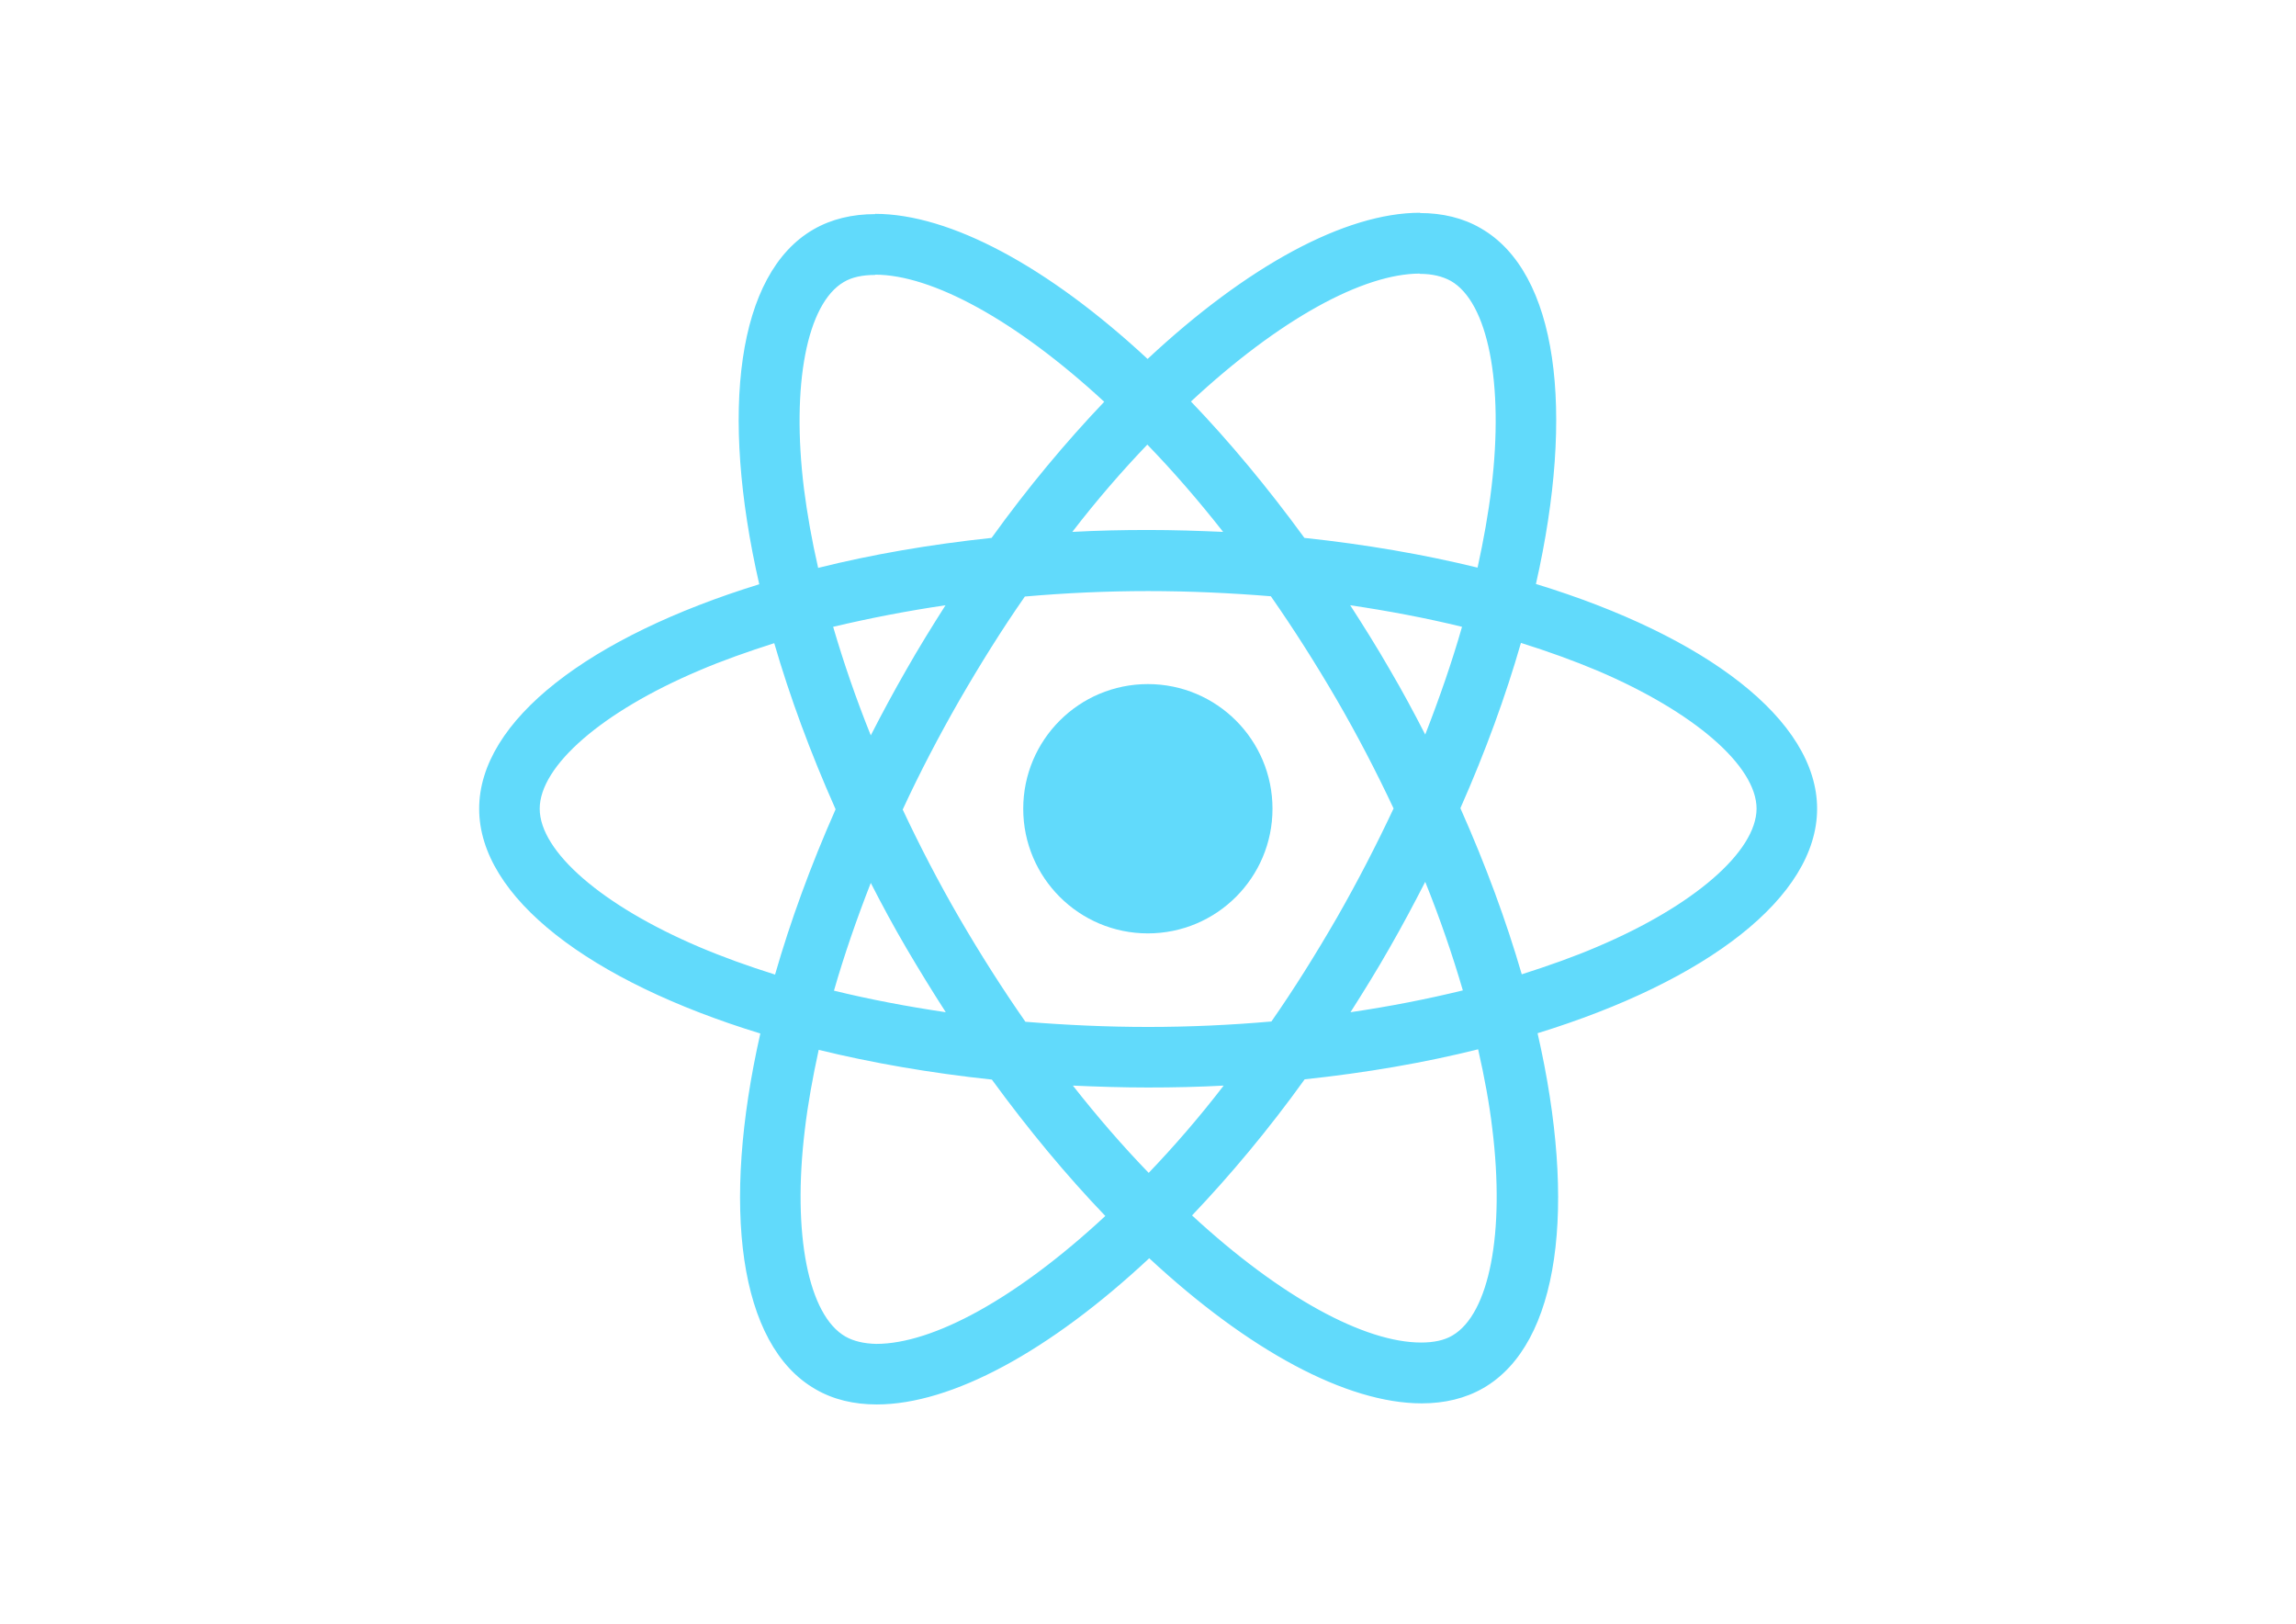
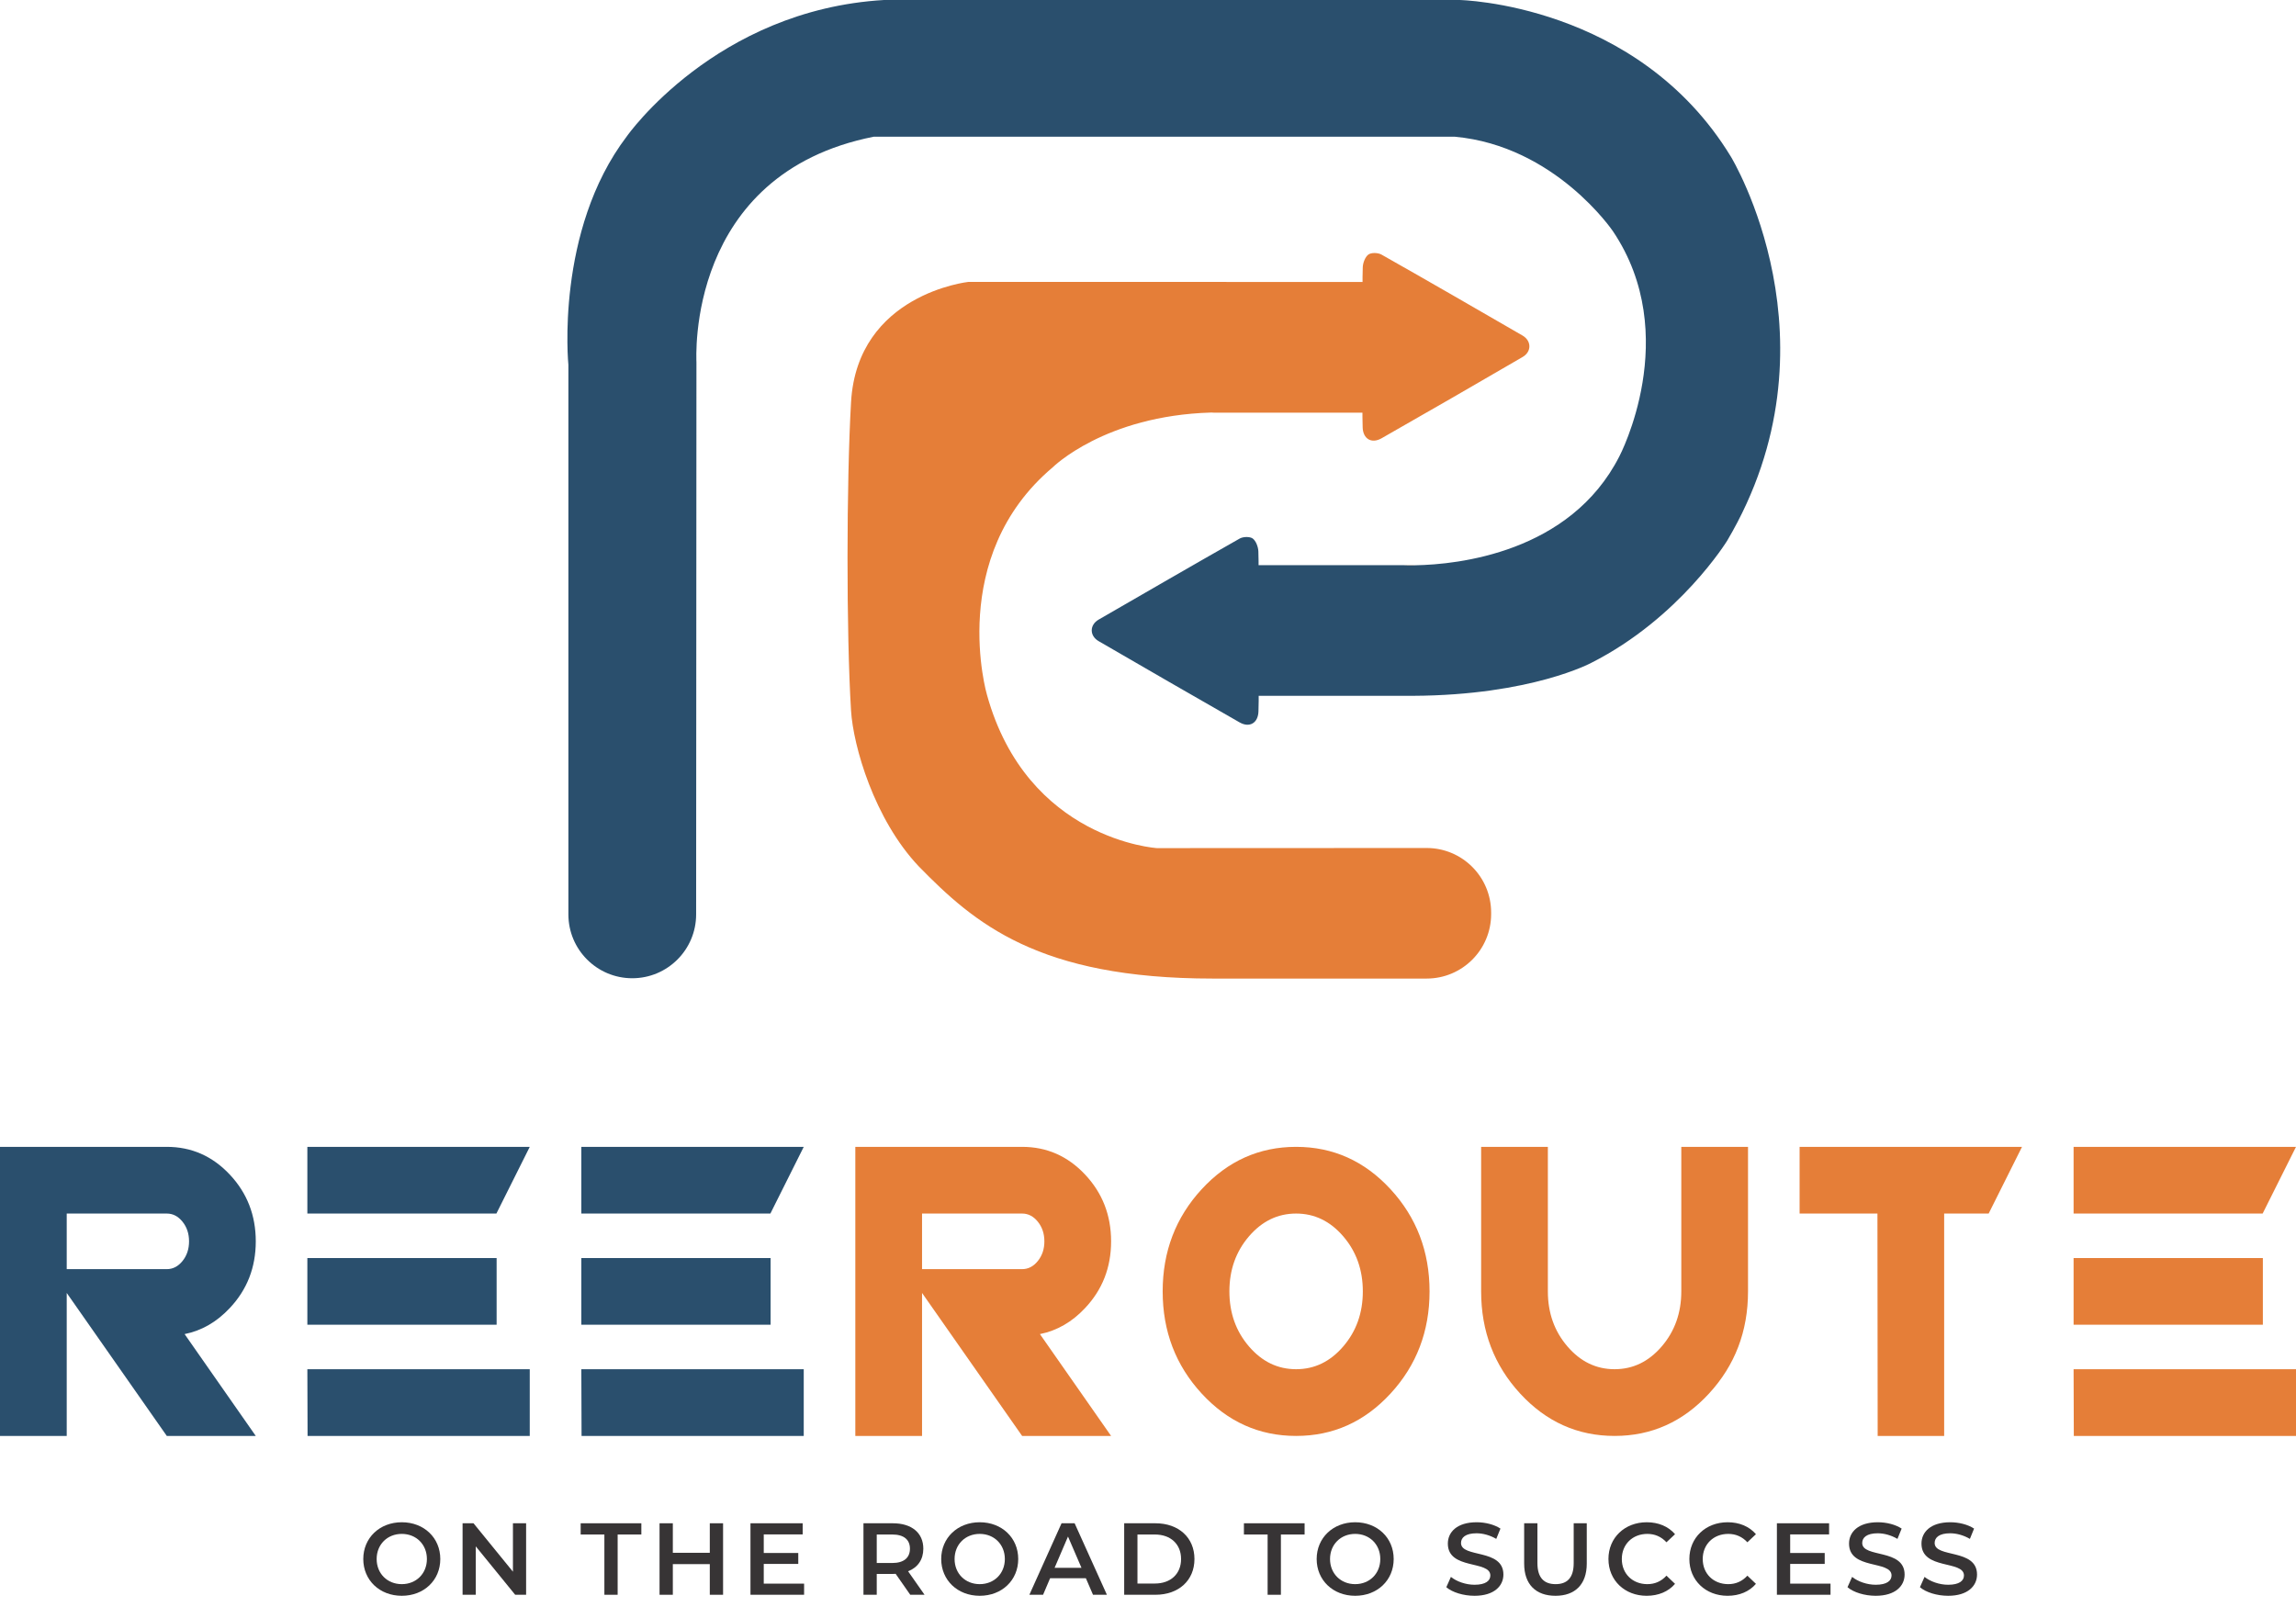
- <svg xmlns="http://www.w3.org/2000/svg" viewBox="0 0 841.9 595.3">
-   <g fill="#61DAFB">
-     <path d="M666.3 296.5c0-32.5-40.7-63.3-103.1-82.4 14.4-63.6 8-114.2-20.2-130.4-6.5-3.8-14.1-5.6-22.4-5.6v22.3c4.6 0 8.3.9 11.4 2.6 13.6 7.8 19.5 37.5 14.9 75.7-1.1 9.4-2.9 19.3-5.1 29.4-19.6-4.8-41-8.5-63.5-10.9-13.5-18.5-27.5-35.3-41.6-50 32.6-30.3 63.2-46.9 84-46.9V78c-27.5 0-63.5 19.6-99.9 53.6-36.4-33.8-72.4-53.2-99.9-53.2v22.3c20.7 0 51.4 16.5 84 46.6-14 14.7-28 31.4-41.3 49.9-22.6 2.4-44 6.1-63.6 11-2.3-10-4-19.7-5.2-29-4.7-38.2 1.1-67.9 14.6-75.8 3-1.8 6.9-2.6 11.5-2.6V78.5c-8.4 0-16 1.8-22.6 5.6-28.1 16.2-34.4 66.7-19.9 130.1-62.2 19.2-102.7 49.9-102.7 82.3 0 32.5 40.7 63.3 103.1 82.4-14.4 63.6-8 114.2 20.2 130.4 6.5 3.8 14.1 5.6 22.5 5.6 27.5 0 63.5-19.6 99.9-53.6 36.4 33.8 72.4 53.2 99.9 53.2 8.4 0 16-1.8 22.6-5.6 28.1-16.2 34.4-66.7 19.9-130.1 62-19.1 102.5-49.9 102.5-82.3zm-130.2-66.7c-3.7 12.9-8.3 26.2-13.5 39.5-4.1-8-8.4-16-13.1-24-4.6-8-9.5-15.8-14.4-23.4 14.2 2.1 27.9 4.7 41 7.9zm-45.8 106.5c-7.8 13.5-15.8 26.3-24.1 38.2-14.9 1.3-30 2-45.2 2-15.1 0-30.2-.7-45-1.9-8.3-11.9-16.4-24.6-24.2-38-7.6-13.1-14.5-26.4-20.8-39.8 6.2-13.4 13.2-26.8 20.7-39.9 7.8-13.5 15.8-26.3 24.1-38.2 14.9-1.3 30-2 45.2-2 15.1 0 30.2.7 45 1.9 8.3 11.9 16.4 24.6 24.2 38 7.6 13.1 14.5 26.4 20.8 39.8-6.3 13.4-13.2 26.8-20.7 39.9zm32.3-13c5.4 13.4 10 26.8 13.8 39.8-13.1 3.2-26.9 5.9-41.2 8 4.9-7.7 9.8-15.6 14.4-23.7 4.6-8 8.9-16.1 13-24.1zM421.2 430c-9.3-9.6-18.6-20.3-27.8-32 9 .4 18.2.7 27.5.7 9.4 0 18.7-.2 27.8-.7-9 11.7-18.3 22.4-27.5 32zm-74.4-58.9c-14.2-2.1-27.9-4.7-41-7.9 3.7-12.9 8.3-26.2 13.5-39.5 4.1 8 8.4 16 13.1 24 4.7 8 9.5 15.8 14.4 23.4zM420.7 163c9.3 9.6 18.6 20.3 27.8 32-9-.4-18.2-.7-27.5-.7-9.4 0-18.7.2-27.8.7 9-11.7 18.3-22.4 27.5-32zm-74 58.9c-4.9 7.7-9.8 15.6-14.4 23.7-4.6 8-8.9 16-13 24-5.4-13.4-10-26.8-13.8-39.8 13.1-3.1 26.9-5.8 41.2-7.9zm-90.5 125.2c-35.4-15.1-58.3-34.9-58.3-50.6 0-15.7 22.9-35.6 58.3-50.6 8.6-3.7 18-7 27.7-10.1 5.7 19.6 13.2 40 22.5 60.9-9.2 20.8-16.6 41.1-22.2 60.6-9.9-3.1-19.3-6.5-28-10.2zM310 490c-13.6-7.8-19.5-37.5-14.9-75.7 1.1-9.4 2.9-19.3 5.1-29.4 19.6 4.8 41 8.5 63.5 10.9 13.5 18.5 27.5 35.3 41.6 50-32.6 30.3-63.2 46.9-84 46.9-4.5-.1-8.3-1-11.3-2.7zm237.2-76.2c4.7 38.2-1.1 67.9-14.6 75.8-3 1.8-6.9 2.6-11.5 2.6-20.7 0-51.4-16.5-84-46.6 14-14.7 28-31.4 41.3-49.9 22.6-2.4 44-6.1 63.6-11 2.3 10.1 4.1 19.8 5.2 29.1zm38.5-66.7c-8.6 3.7-18 7-27.7 10.1-5.7-19.6-13.2-40-22.5-60.9 9.2-20.8 16.6-41.1 22.2-60.6 9.9 3.1 19.3 6.5 28.1 10.2 35.4 15.1 58.3 34.9 58.3 50.6-.1 15.7-23 35.6-58.4 50.6zM320.8 78.4z" />
-     <circle cx="420.9" cy="296.5" r="45.7" />
-     <path d="M520.5 78.1z" />
-   </g>
+ <svg xmlns="http://www.w3.org/2000/svg" width="180" height="126" viewBox="0 0 180 126" fill="none">
+   <path d="M13.077 99.51C13.553 99.51 13.963 99.298 14.307 98.874C14.649 98.45 14.821 97.935 14.821 97.331C14.821 96.726 14.649 96.212 14.307 95.788C13.963 95.363 13.554 95.151 13.077 95.151H5.231V99.51H13.077V99.51ZM5.231 101.376V112.587H0V89.921H13.077C15.007 89.921 16.651 90.644 18.012 92.092C19.372 93.539 20.052 95.285 20.052 97.331C20.052 99.377 19.372 101.121 18.012 102.562C16.988 103.655 15.809 104.335 14.472 104.602L20.052 112.588H13.077L5.231 101.376V101.376Z" fill="#2A4F6D" />
+   <path d="M24.096 107.357H41.531V112.587H24.113L24.096 107.357ZM24.096 98.638H38.934V103.869H24.096V98.638ZM41.531 89.921L38.916 95.151H24.096V89.921H41.531Z" fill="#2A4F6D" />
+   <path d="M45.575 107.357H63.011V112.587H45.593L45.575 107.357ZM45.575 98.638H60.413V103.869H45.575V98.638ZM63.011 89.921L60.396 95.151H45.575V89.921H63.011H63.011Z" fill="#2A4F6D" />
+   <path d="M80.132 99.51C80.608 99.51 81.018 99.298 81.361 98.874C81.704 98.45 81.876 97.935 81.876 97.331C81.876 96.726 81.704 96.212 81.361 95.788C81.018 95.363 80.608 95.151 80.132 95.151H72.286V99.51H80.132V99.51ZM72.286 101.376V112.587H67.055V89.921H80.132C82.062 89.921 83.706 90.644 85.067 92.092C86.427 93.539 87.107 95.285 87.107 97.331C87.107 99.377 86.427 101.121 85.067 102.562C84.043 103.655 82.864 104.335 81.527 104.602L87.107 112.588H80.132L72.286 101.376L72.286 101.376Z" fill="#E57E38" />
+   <path d="M97.915 96.939C96.892 98.13 96.381 99.569 96.381 101.254C96.381 102.939 96.892 104.378 97.915 105.569C98.938 106.761 100.17 107.356 101.612 107.356C103.053 107.356 104.285 106.761 105.308 105.569C106.331 104.378 106.842 102.939 106.842 101.254C106.842 99.569 106.331 98.13 105.308 96.939C104.285 95.747 103.053 95.151 101.612 95.151C100.17 95.151 98.938 95.747 97.915 96.939ZM109.013 93.242C111.053 95.456 112.073 98.127 112.073 101.254C112.073 104.381 111.053 107.051 109.013 109.266C106.973 111.48 104.506 112.587 101.612 112.587C98.718 112.587 96.25 111.48 94.21 109.266C92.17 107.051 91.15 104.381 91.15 101.254C91.15 98.127 92.17 95.456 94.21 93.242C96.25 91.028 98.718 89.921 101.612 89.921C104.506 89.921 106.973 91.028 109.013 93.242Z" fill="#E57E38" />
+   <path d="M116.117 101.254V89.921H121.348V101.254C121.348 102.939 121.859 104.378 122.882 105.569C123.905 106.761 125.137 107.356 126.579 107.356C128.02 107.356 129.252 106.761 130.275 105.569C131.298 104.378 131.809 102.939 131.809 101.254V89.921H137.04V101.254C137.04 104.381 136.02 107.052 133.98 109.266C131.94 111.48 129.473 112.587 126.579 112.587C123.684 112.587 121.217 111.48 119.177 109.266C117.137 107.052 116.117 104.381 116.117 101.254H116.117Z" fill="#E57E38" />
+   <path d="M147.186 95.151H141.084V89.921H158.52L155.905 95.151H152.417V112.587H147.204L147.186 95.151Z" fill="#E57E38" />
+   <path d="M162.564 107.357H180V112.587H162.581L162.564 107.357H162.564ZM162.564 98.638H177.402V103.869H162.564V98.638ZM180 89.921L177.385 95.151H162.564V89.921H180H180Z" fill="#E57E38" />
+   <path d="M33.468 122.238C33.468 121.093 32.627 120.268 31.499 120.268C30.37 120.268 29.529 121.093 29.529 122.238C29.529 123.383 30.37 124.208 31.499 124.208C32.627 124.208 33.468 123.383 33.468 122.238ZM28.48 122.238C28.48 120.581 29.761 119.355 31.499 119.355C33.236 119.355 34.518 120.572 34.518 122.238C34.518 123.904 33.236 125.121 31.499 125.121C29.761 125.121 28.48 123.896 28.48 122.238Z" fill="#373435" />
+   <path d="M41.246 119.435V125.041H40.389L37.298 121.245V125.041H36.265V119.435H37.122L40.213 123.231V119.435H41.246Z" fill="#373435" />
+   <path d="M47.382 120.316H45.523V119.435H50.28V120.316H48.422V125.041H47.382V120.316Z" fill="#373435" />
+   <path d="M56.687 119.435V125.041H55.646V122.638H52.748V125.041H51.707V119.435H52.748V121.75H55.646V119.435H56.687Z" fill="#373435" />
+   <path d="M63.039 124.168V125.04H58.835V119.435H62.927V120.308H59.876V121.765H62.582V122.622H59.876V124.168H63.039Z" fill="#373435" />
+   <path d="M69.951 120.316H68.734V122.55H69.951C70.864 122.55 71.337 122.134 71.337 121.429C71.337 120.724 70.864 120.316 69.951 120.316ZM71.361 125.041L70.216 123.399C70.144 123.407 70.072 123.407 69.999 123.407H68.734V125.041H67.693V119.435H69.999C71.473 119.435 72.386 120.188 72.386 121.429C72.386 122.278 71.953 122.903 71.192 123.199L72.482 125.041H71.361H71.361Z" fill="#373435" />
+   <path d="M78.777 122.238C78.777 121.093 77.936 120.268 76.807 120.268C75.678 120.268 74.837 121.093 74.837 122.238C74.837 123.383 75.678 124.208 76.807 124.208C77.936 124.208 78.777 123.383 78.777 122.238ZM73.788 122.238C73.788 120.581 75.07 119.355 76.807 119.355C78.545 119.355 79.826 120.572 79.826 122.238C79.826 123.904 78.545 125.121 76.807 125.121C75.07 125.121 73.788 123.896 73.788 122.238Z" fill="#373435" />
+   <path d="M84.784 122.926L83.728 120.476L82.678 122.926H84.784H84.784ZM85.129 123.743H82.326L81.774 125.041H80.7L83.223 119.435H84.248L86.778 125.041H85.689L85.129 123.743Z" fill="#373435" />
+   <path d="M90.535 124.16C91.784 124.16 92.593 123.399 92.593 122.238C92.593 121.077 91.784 120.316 90.535 120.316H89.174V124.16H90.535V124.16ZM88.133 119.435H90.583C92.401 119.435 93.642 120.557 93.642 122.238C93.642 123.92 92.401 125.041 90.583 125.041H88.133V119.435V119.435Z" fill="#373435" />
+   <path d="M99.378 120.316H97.52V119.435H102.277V120.316H100.419V125.041H99.378V120.316Z" fill="#373435" />
+   <path d="M108.211 122.238C108.211 121.093 107.37 120.268 106.242 120.268C105.112 120.268 104.271 121.093 104.271 122.238C104.271 123.383 105.112 124.208 106.242 124.208C107.37 124.208 108.211 123.383 108.211 122.238ZM103.223 122.238C103.223 120.581 104.504 119.355 106.242 119.355C107.979 119.355 109.261 120.572 109.261 122.238C109.261 123.904 107.979 125.121 106.242 125.121C104.504 125.121 103.223 123.896 103.223 122.238Z" fill="#373435" />
+   <path d="M113.387 124.448L113.747 123.64C114.195 124 114.908 124.256 115.597 124.256C116.469 124.256 116.838 123.944 116.838 123.527C116.838 122.318 113.507 123.111 113.507 121.029C113.507 120.124 114.228 119.355 115.765 119.355C116.438 119.355 117.142 119.531 117.631 119.852L117.303 120.66C116.798 120.364 116.246 120.22 115.757 120.22C114.892 120.22 114.54 120.556 114.54 120.981C114.54 122.174 117.863 121.397 117.863 123.455C117.863 124.352 117.134 125.121 115.597 125.121C114.724 125.121 113.851 124.849 113.387 124.448Z" fill="#373435" />
+   <path d="M119.49 122.598V119.435H120.53V122.559C120.53 123.712 121.051 124.208 121.956 124.208C122.86 124.208 123.373 123.712 123.373 122.559V119.435H124.398V122.598C124.398 124.232 123.477 125.121 121.948 125.121C120.41 125.121 119.49 124.232 119.49 122.598Z" fill="#373435" />
+   <path d="M126.097 122.238C126.097 120.564 127.379 119.355 129.1 119.355C130.013 119.355 130.798 119.683 131.318 120.292L130.646 120.925C130.238 120.484 129.733 120.268 129.148 120.268C127.987 120.268 127.146 121.085 127.146 122.238C127.146 123.391 127.987 124.208 129.148 124.208C129.733 124.208 130.238 123.991 130.646 123.543L131.318 124.184C130.798 124.793 130.013 125.121 129.092 125.121C127.379 125.121 126.098 123.912 126.098 122.238H126.097Z" fill="#373435" />
+   <path d="M132.441 122.238C132.441 120.564 133.722 119.355 135.444 119.355C136.357 119.355 137.141 119.683 137.661 120.292L136.989 120.925C136.581 120.484 136.076 120.268 135.492 120.268C134.33 120.268 133.489 121.085 133.489 122.238C133.489 123.391 134.33 124.208 135.492 124.208C136.076 124.208 136.581 123.991 136.989 123.543L137.661 124.184C137.141 124.793 136.356 125.121 135.435 125.121C133.722 125.121 132.441 123.912 132.441 122.238Z" fill="#373435" />
+   <path d="M143.508 124.168V125.04H139.304V119.435H143.396V120.308H140.345V121.765H143.052V122.622H140.345V124.168H143.508Z" fill="#373435" />
+   <path d="M144.839 124.448L145.2 123.64C145.648 124 146.361 124.256 147.049 124.256C147.922 124.256 148.291 123.944 148.291 123.527C148.291 122.318 144.959 123.111 144.959 121.029C144.959 120.124 145.68 119.355 147.218 119.355C147.89 119.355 148.595 119.531 149.084 119.852L148.755 120.66C148.251 120.364 147.698 120.22 147.21 120.22C146.345 120.22 145.993 120.556 145.993 120.981C145.993 122.174 149.316 121.397 149.316 123.455C149.316 124.352 148.587 125.121 147.05 125.121C146.177 125.121 145.304 124.849 144.84 124.448H144.839Z" fill="#373435" />
+   <path d="M150.518 124.448L150.878 123.64C151.327 124 152.039 124.256 152.728 124.256C153.601 124.256 153.969 123.944 153.969 123.527C153.969 122.318 150.638 123.111 150.638 121.029C150.638 120.124 151.359 119.355 152.896 119.355C153.569 119.355 154.273 119.531 154.762 119.852L154.434 120.66C153.929 120.364 153.377 120.22 152.888 120.22C152.023 120.22 151.671 120.556 151.671 120.981C151.671 122.174 154.994 121.397 154.994 123.455C154.994 124.352 154.266 125.121 152.728 125.121C151.856 125.121 150.982 124.849 150.518 124.448H150.518Z" fill="#373435" />
+   <path d="M135.415 42.379C135.415 42.379 131.702 48.451 124.761 51.967C124.761 51.967 120.073 54.508 110.787 54.557H98.677V54.95C98.668 55.221 98.668 55.499 98.66 55.77C98.636 56.688 97.964 57.089 97.177 56.638C93.481 54.524 89.801 52.402 86.13 50.27C85.409 49.853 85.409 49 86.13 48.582C89.818 46.452 93.498 44.321 97.194 42.223C97.464 42.075 97.98 42.059 98.21 42.223C98.464 42.411 98.636 42.878 98.652 43.222C98.661 43.485 98.669 43.747 98.669 44.009V44.312H109.96C110.164 44.321 110.509 44.329 110.968 44.321C114.221 44.263 123.097 43.37 126.957 35.773C126.957 35.773 131.948 26.299 126.449 18.128C126.449 18.128 121.933 11.441 114.049 10.719H68.499C53.747 13.645 54.599 28.151 54.599 28.413L54.575 71.693C54.575 74.463 52.329 76.701 49.567 76.701C46.805 76.701 44.56 74.463 44.56 71.693V28.61C44.56 28.61 43.502 18.095 49.149 10.678C49.149 10.678 56.091 0.77 69.318 -0.001H114.393C114.393 -0.001 128.375 0.245 135.702 12.292C135.702 12.292 144.577 26.856 135.415 42.378L135.415 42.379Z" fill="#2A4F6D" />
+   <path d="M110.967 44.321C110.508 44.329 110.164 44.321 109.959 44.313H110.73C110.812 44.313 110.893 44.313 110.967 44.321Z" fill="#F79633" />
+   <path d="M119.36 27.996C115.688 30.135 112.008 32.257 108.312 34.364C107.525 34.814 106.853 34.413 106.829 33.503C106.82 33.224 106.82 32.946 106.812 32.675V32.356H95.175C95.109 32.356 95.044 32.356 94.986 32.347H94.937C86.594 32.593 82.529 36.642 82.529 36.642C74.203 43.657 77.374 54.475 77.374 54.475C80.532 65.871 90.699 66.498 90.699 66.498L111.844 66.489C114.639 66.489 116.901 68.751 116.901 71.554V71.669C116.901 74.464 114.639 76.726 111.844 76.726H95.068C81.4 76.726 76.394 72.395 72.031 67.932C68.529 64.233 66.891 58.485 66.72 55.729C66.344 49.657 66.359 37.764 66.72 31.528C67.212 23.037 75.924 22.103 75.924 22.103H96.15L96.158 22.111H106.82V21.734C106.82 21.472 106.829 21.21 106.837 20.947C106.853 20.603 107.025 20.144 107.279 19.956C107.509 19.792 108.025 19.808 108.296 19.956C111.992 22.045 115.671 24.176 119.359 26.307C120.08 26.725 120.08 27.586 119.359 27.996H119.36Z" fill="#E57E38" />
</svg>
